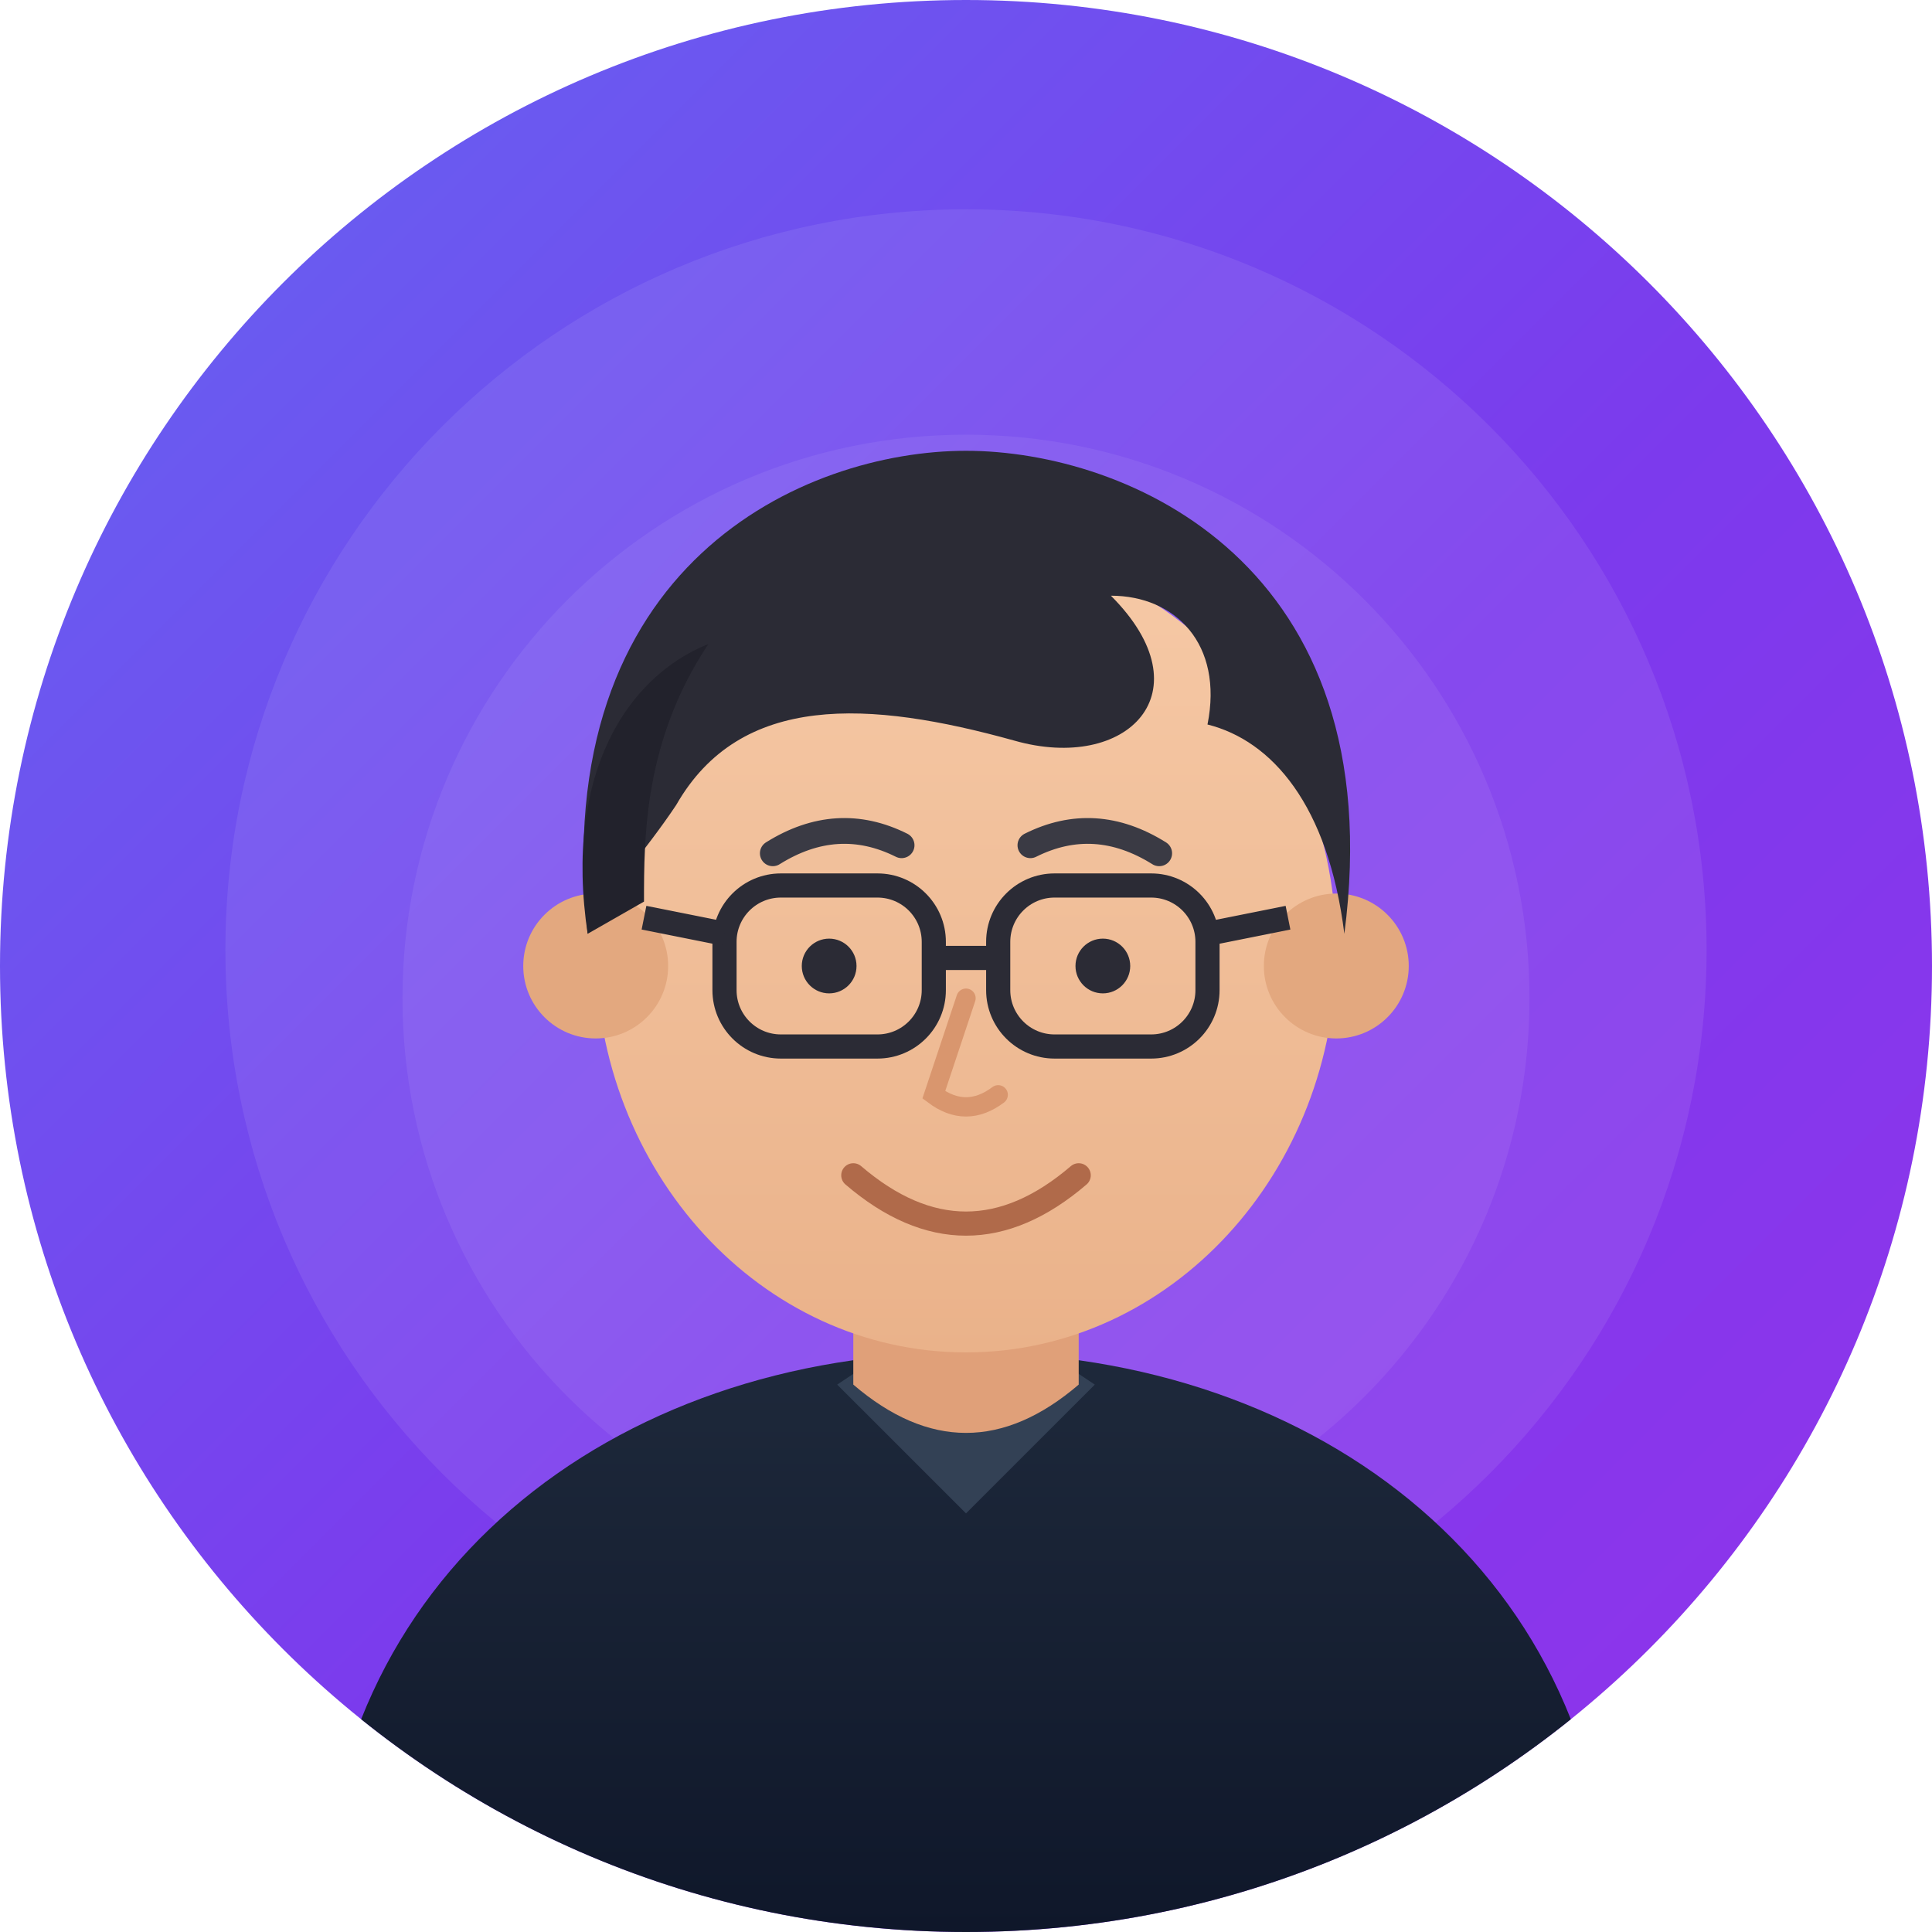
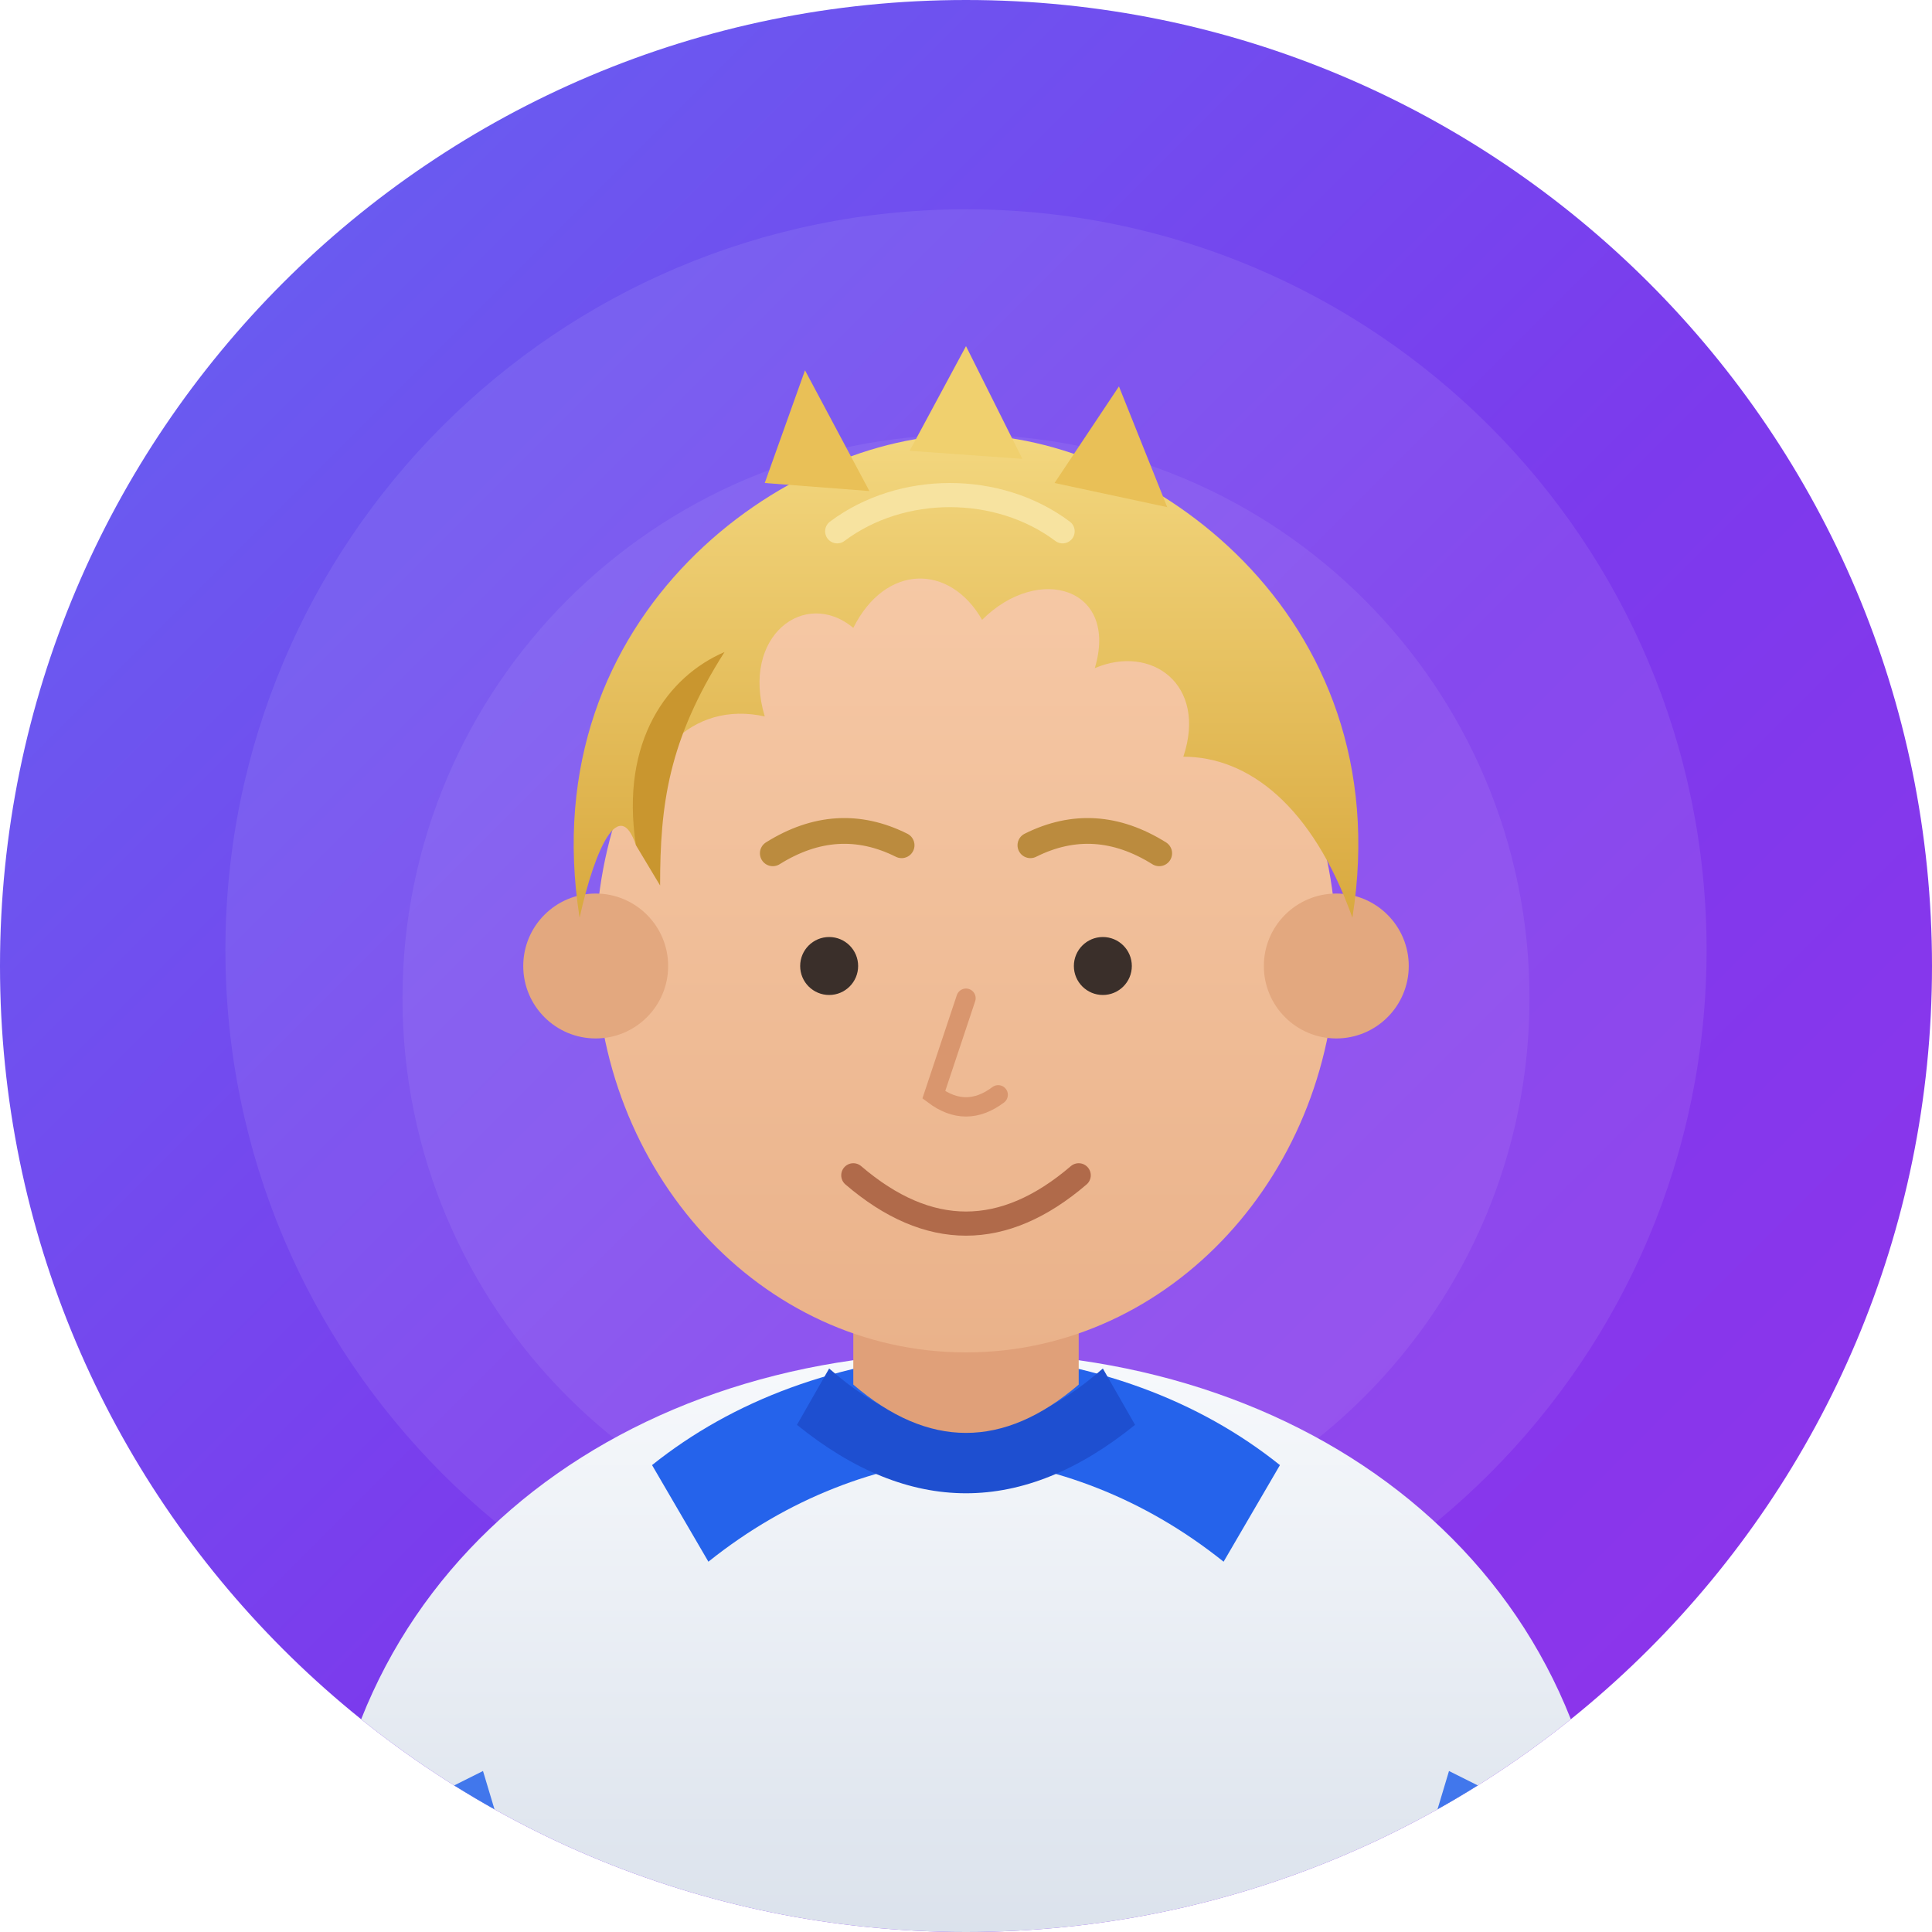
<svg xmlns="http://www.w3.org/2000/svg" viewBox="0 0 240 240" role="img" aria-label="Avatar illustrato">
  <defs>
    <linearGradient id="bg" x1="0" y1="0" x2="1" y2="1">
      <stop offset="0%" stop-color="#6366f1" />
      <stop offset="55%" stop-color="#7c3aed" />
      <stop offset="100%" stop-color="#9333ea" />
    </linearGradient>
    <linearGradient id="shirt" x1="0" y1="0" x2="0" y2="1">
-       <stop offset="0%" stop-color="#1e293b" />
-       <stop offset="100%" stop-color="#0f172a" />
+       <stop offset="0%" stop-color="#f7f9fc" />
+       <stop offset="100%" stop-color="#dbe2ec" />
    </linearGradient>
    <linearGradient id="skin" x1="0" y1="0" x2="0" y2="1">
      <stop offset="0%" stop-color="#f6c9a6" />
      <stop offset="100%" stop-color="#eab28a" />
+     </linearGradient>
+     <linearGradient id="hair" x1="0" y1="0" x2="0" y2="1">
+       <stop offset="0%" stop-color="#f3d77f" />
+       <stop offset="100%" stop-color="#d9a93f" />
    </linearGradient>
    <clipPath id="circle">
      <circle cx="120" cy="120" r="120" />
    </clipPath>
  </defs>
  <g clip-path="url(#circle)">
    <rect width="240" height="240" fill="url(#bg)" />
    <circle cx="120" cy="118" r="92" fill="rgba(255,255,255,0.08)" />
    <circle cx="120" cy="124" r="70" fill="rgba(255,255,255,0.07)" />
    <path d="M40 240 C40 196 76 168 120 168 C164 168 200 196 200 240 Z" fill="url(#shirt)" />
-     <path d="M120 168 C108 178 132 178 120 168 Z" fill="#0b1220" />
-     <path d="M104 172 L120 188 L136 172 L130 168 L120 176 L110 168 Z" fill="#334155" />
+     <path d="M120 168 C104 169 91 174 81 182 L88 194 C98 186 109 182 120 181 Z" fill="#2563eb" />
+     <path d="M120 168 C136 169 149 174 159 182 L152 194 C142 186 131 182 120 181 Z" fill="#2563eb" />
+     <path d="M52 224 L60 220 L66 240 L58 240 Z" fill="#2563eb" opacity="0.85" />
+     <path d="M188 224 L180 220 L174 240 L182 240 Z" fill="#2563eb" opacity="0.85" />
+     <path d="M103 170 Q120 185 137 170 L141 177 Q120 194 99 177 Z" fill="#1e4fd0" />
    <path d="M106 150 L106 172 Q120 184 134 172 L134 150 Z" fill="#e0a079" />
    <ellipse cx="120" cy="118" rx="46" ry="50" fill="url(#skin)" />
    <circle cx="74" cy="120" r="9" fill="#e3a87f" />
    <circle cx="166" cy="120" r="9" fill="#e3a87f" />
-     <path d="M73 116 C68 70 100 56 120 56 C140 56 173 70 167 116 C165 100 158 92 150 90 C152 80 146 74 138 74 C150 86 140 96 126 92 C108 87 92 86 84 100 C80 106 76 110 73 116 Z" fill="#2b2b35" />
-     <path d="M73 116 C70 96 78 84 88 80 C80 92 80 104 80 112 Z" fill="#22222c" />
-     <path d="M96 106 Q104 101 112 105" fill="none" stroke="#3a3a44" stroke-width="3.2" stroke-linecap="round" />
-     <path d="M128 105 Q136 101 144 106" fill="none" stroke="#3a3a44" stroke-width="3.2" stroke-linecap="round" />
-     <g fill="none" stroke="#2b2b35" stroke-width="3">
-       <rect x="90" y="110" width="26" height="20" rx="7" />
-       <rect x="124" y="110" width="26" height="20" rx="7" />
-       <line x1="116" y1="119" x2="124" y2="119" />
-       <line x1="90" y1="116" x2="80" y2="114" />
-       <line x1="150" y1="116" x2="160" y2="114" />
-     </g>
-     <circle cx="103" cy="120" r="3.4" fill="#2b2b35" />
-     <circle cx="137" cy="120" r="3.4" fill="#2b2b35" />
+     <path d="M72 114              C66 76 98 54 120 54              C142 54 174 76 168 114              C163 100 155 94 147 94              C150 85 143 80 136 83              C139 73 129 70 122 77              C118 70 110 70 106 78              C100 73 92 79 95 89              C86 87 79 94 79 105              C77 99 74 105 72 114 Z" fill="url(#hair)" />
+     <path d="M95 60 L100 46 L108 61 Z" fill="#e9c057" />
+     <path d="M113 56 L120 43 L127 57 Z" fill="#f0d06e" />
+     <path d="M131 60 L139 48 L145 63 Z" fill="#e9c057" />
+     <path d="M104 66 C112 60 124 60 132 66" fill="none" stroke="#f7e3a0" stroke-width="3" stroke-linecap="round" />
+     <path d="M79 105 C77 92 83 84 90 81 C83 92 82 100 82 110 Z" fill="#c9962f" />
+     <path d="M96 106 Q104 101 112 105" fill="none" stroke="#bb8b3e" stroke-width="3.2" stroke-linecap="round" />
+     <path d="M128 105 Q136 101 144 106" fill="none" stroke="#bb8b3e" stroke-width="3.2" stroke-linecap="round" />
+     <circle cx="103" cy="120" r="3.6" fill="#3a2f2a" />
+     <circle cx="137" cy="120" r="3.6" fill="#3a2f2a" />
    <path d="M120 124 L116 136 Q120 139 124 136" fill="none" stroke="#d9966e" stroke-width="2.4" stroke-linecap="round" />
    <path d="M106 146 Q120 158 134 146" fill="none" stroke="#b06a4a" stroke-width="3" stroke-linecap="round" />
  </g>
</svg>
